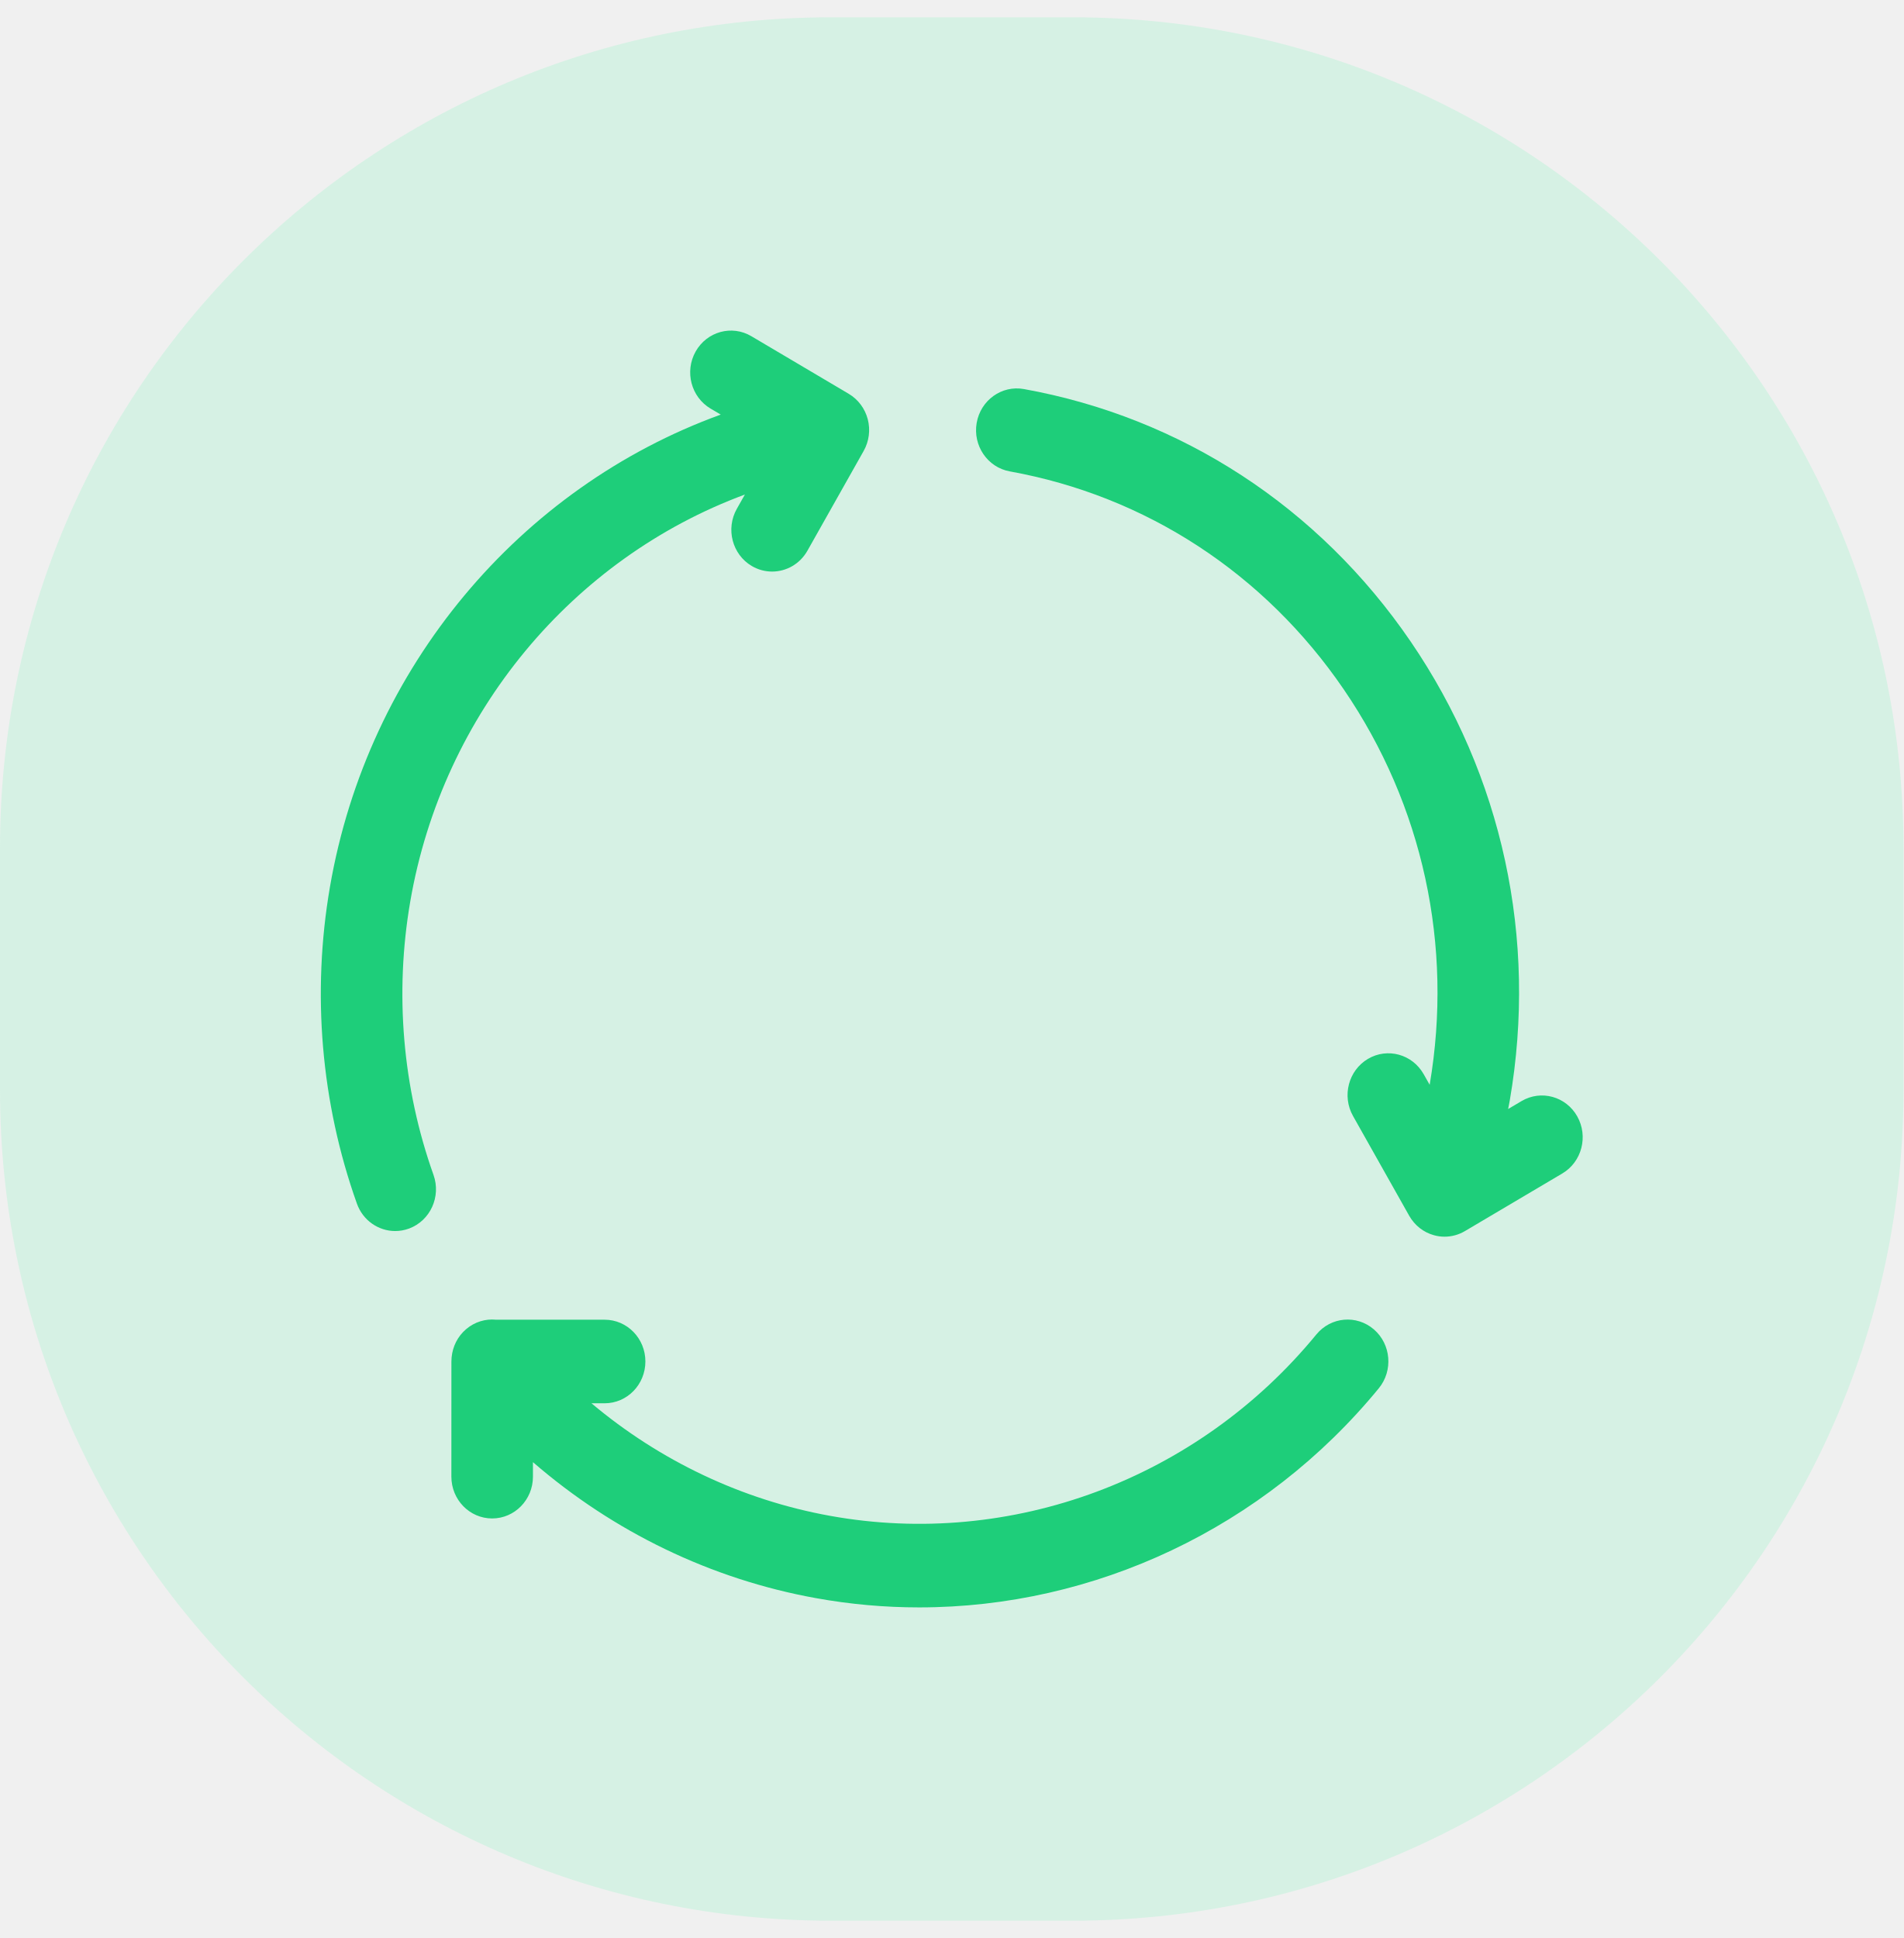
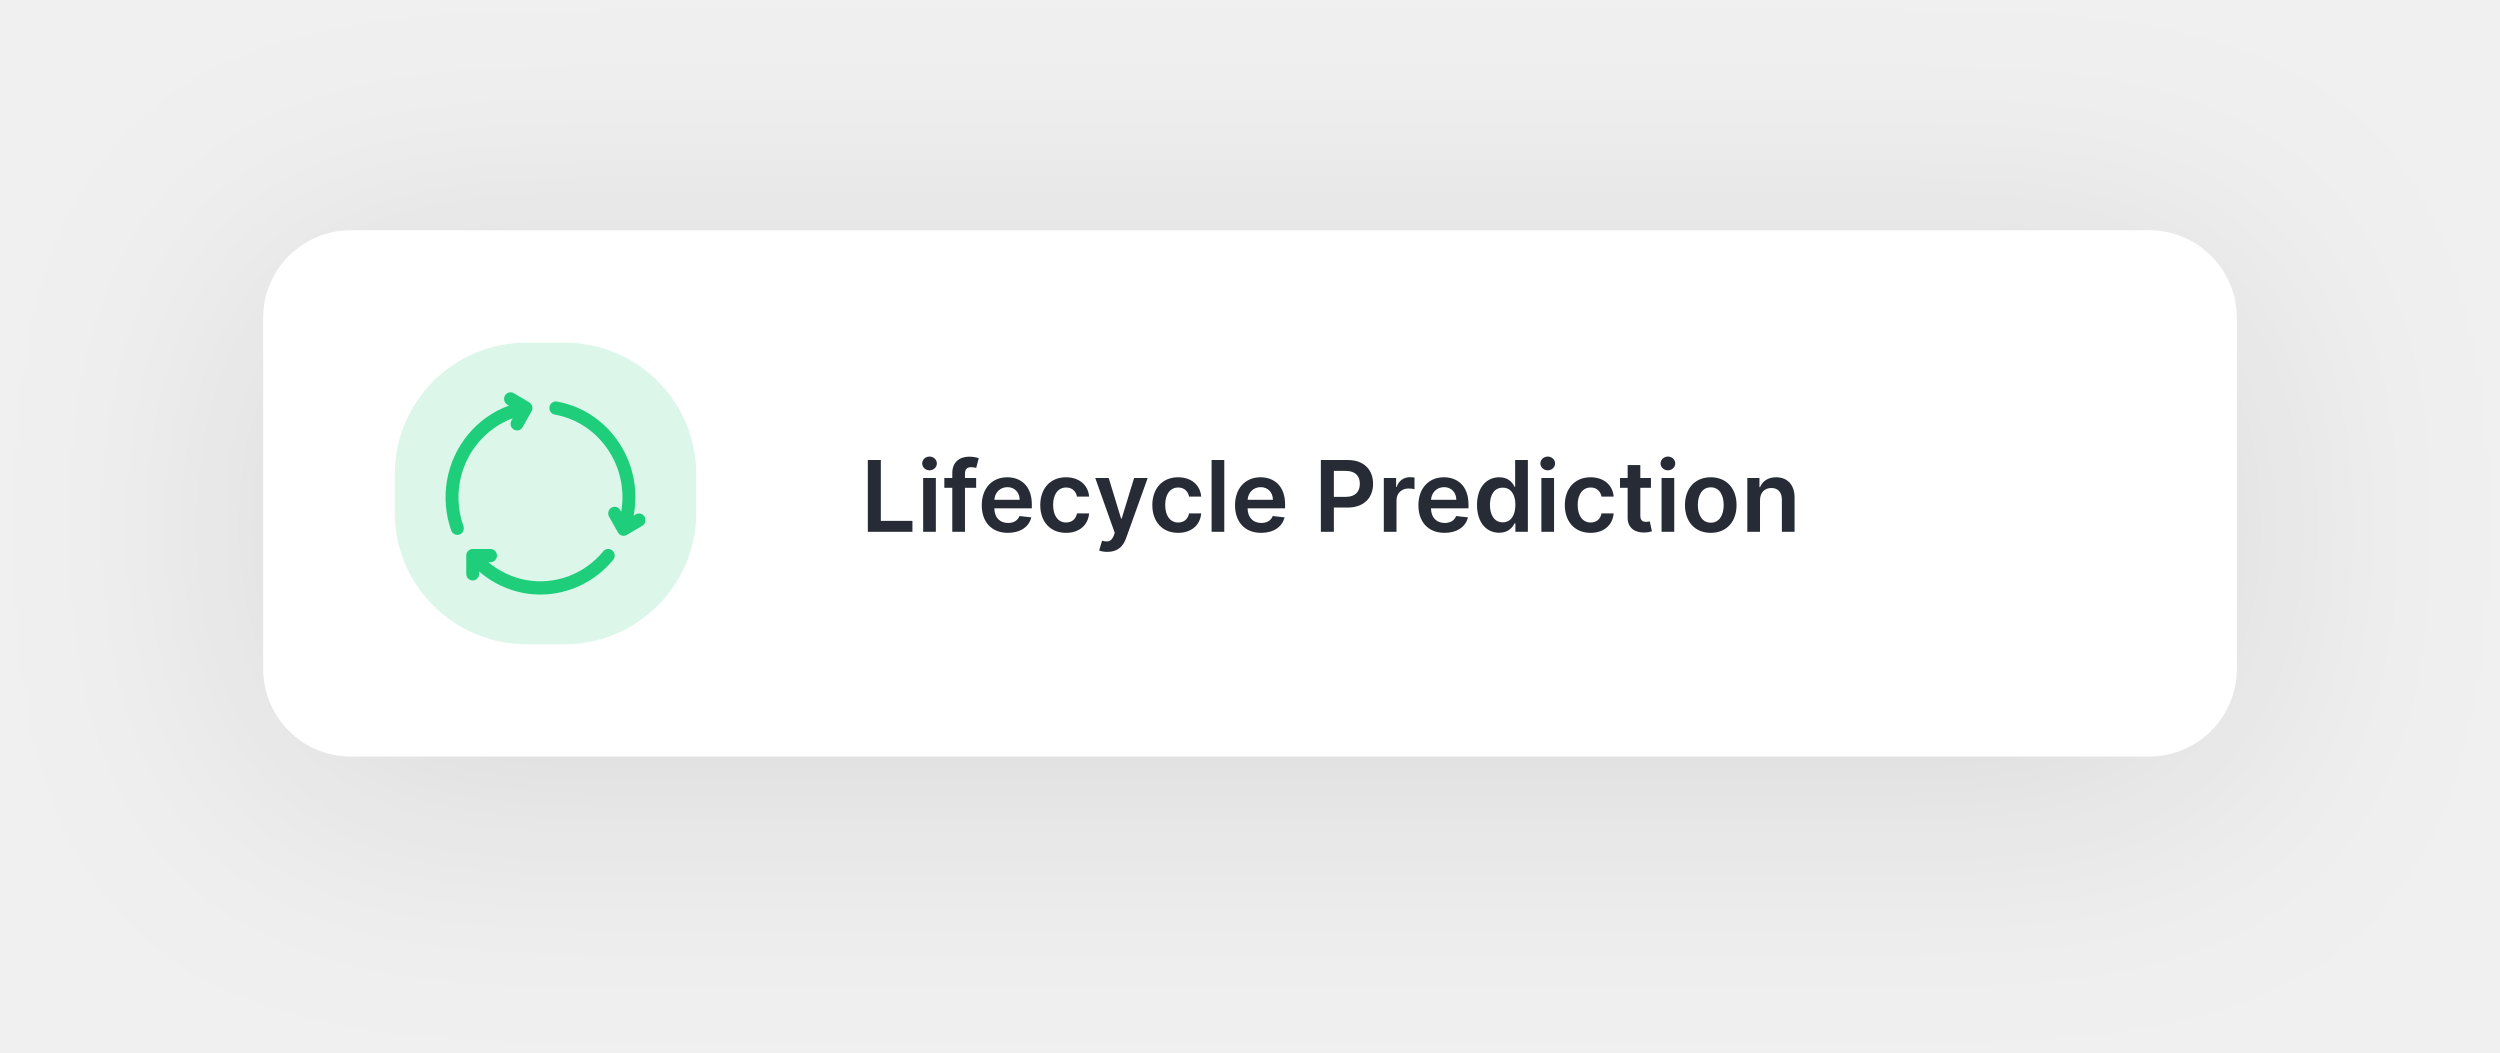
- <svg xmlns="http://www.w3.org/2000/svg" width="55" height="56" viewBox="0 0 55 56" fill="none">
-   <rect opacity="0.6" y="0.5" width="55" height="55" rx="24" fill="#C5F2DC" />
-   <path d="M11.854 26.05C12.793 20.596 16.55 16.13 21.523 14.29L21.289 14.704C20.964 15.282 21.157 16.021 21.72 16.354C21.906 16.464 22.109 16.516 22.309 16.516C22.716 16.516 23.112 16.3 23.33 15.913L24.955 13.03C25.111 12.753 25.154 12.423 25.073 12.114C24.992 11.804 24.794 11.54 24.524 11.38L21.71 9.715C21.146 9.381 20.426 9.579 20.1 10.157C19.775 10.735 19.968 11.473 20.532 11.807L20.825 11.98C15.019 14.087 10.626 19.28 9.533 25.631C9.005 28.7 9.274 31.863 10.312 34.778C10.486 35.268 10.938 35.572 11.419 35.572C11.553 35.572 11.689 35.548 11.822 35.499C12.434 35.27 12.749 34.577 12.526 33.95C11.63 31.433 11.398 28.702 11.854 26.05Z" fill="#1ECE7A" />
-   <path d="M39.696 38.413C39.197 37.984 38.454 38.05 38.035 38.56C34.607 42.74 29.223 44.749 23.983 43.801C21.439 43.341 19.066 42.21 17.09 40.549H17.47C18.121 40.549 18.648 40.008 18.648 39.341C18.648 38.674 18.121 38.134 17.47 38.134H14.332C14.03 38.104 13.716 38.194 13.465 38.41C13.219 38.621 13.08 38.912 13.05 39.214C13.05 39.215 13.05 39.216 13.049 39.218C13.049 39.218 13.049 39.218 13.049 39.218C13.046 39.253 13.045 39.288 13.044 39.323C13.044 39.329 13.043 39.335 13.043 39.341L13.042 42.669C13.042 43.336 13.569 43.877 14.22 43.877H14.22C14.871 43.877 15.399 43.337 15.399 42.67L15.399 42.25C17.724 44.264 20.545 45.632 23.573 46.179C24.567 46.359 25.566 46.447 26.558 46.447C31.621 46.447 36.522 44.16 39.84 40.115C40.258 39.604 40.194 38.842 39.696 38.413Z" fill="#1ECE7A" />
-   <path d="M45.573 32.258C45.248 31.681 44.527 31.483 43.963 31.817L43.576 32.046C43.592 31.96 43.611 31.876 43.625 31.79C44.428 27.123 43.41 22.416 40.758 18.535C38.106 14.654 34.138 12.064 29.585 11.242C28.944 11.126 28.333 11.565 28.22 12.222C28.107 12.878 28.535 13.505 29.176 13.621C33.109 14.331 36.537 16.568 38.827 19.921C41.114 23.267 41.994 27.323 41.309 31.346L41.136 31.04C40.81 30.462 40.09 30.264 39.526 30.597C38.962 30.931 38.769 31.669 39.094 32.247L40.718 35.131C40.875 35.408 41.132 35.611 41.434 35.693C41.535 35.721 41.637 35.735 41.739 35.735C41.944 35.735 42.148 35.68 42.328 35.573L45.142 33.908C45.705 33.575 45.898 32.836 45.573 32.258Z" fill="#1ECE7A" />
+ <svg xmlns="http://www.w3.org/2000/svg" width="456" height="192" viewBox="0 0 456 192" fill="none">
+   <g filter="url(#filter0_d)">
+     <rect x="48" y="42" width="360" height="96" rx="16" fill="white" />
+   </g>
+   <path d="M158.291 97H166.428V95.012H160.663V83.909H158.291V97ZM168.384 97H170.698V87.182H168.384V97ZM169.548 85.788C170.283 85.788 170.884 85.226 170.884 84.535C170.884 83.839 170.283 83.276 169.548 83.276C168.806 83.276 168.205 83.839 168.205 84.535C168.205 85.226 168.806 85.788 169.548 85.788ZM178.051 87.182H176.012V86.408C176.012 85.641 176.331 85.213 177.194 85.213C177.558 85.213 177.865 85.296 178.057 85.354L178.524 83.564C178.223 83.462 177.565 83.296 176.766 83.296C175.059 83.296 173.698 84.273 173.698 86.255V87.182H172.247V88.972H173.698V97H176.012V88.972H178.051V87.182ZM183.84 97.192C186.129 97.192 187.701 96.073 188.11 94.367L185.95 94.124C185.636 94.954 184.869 95.389 183.872 95.389C182.376 95.389 181.386 94.405 181.366 92.724H188.206V92.014C188.206 88.569 186.135 87.054 183.719 87.054C180.906 87.054 179.072 89.119 179.072 92.148C179.072 95.229 180.881 97.192 183.84 97.192ZM181.373 91.164C181.443 89.911 182.37 88.856 183.751 88.856C185.08 88.856 185.975 89.828 185.988 91.164H181.373ZM194.446 97.192C196.914 97.192 198.486 95.728 198.652 93.644H196.441C196.242 94.699 195.482 95.306 194.465 95.306C193.021 95.306 192.088 94.098 192.088 92.091C192.088 90.109 193.04 88.921 194.465 88.921C195.578 88.921 196.262 89.636 196.441 90.582H198.652C198.492 88.454 196.83 87.054 194.433 87.054C191.557 87.054 189.742 89.131 189.742 92.129C189.742 95.102 191.512 97.192 194.446 97.192ZM201.99 100.663C203.793 100.663 204.835 99.729 205.391 98.189L209.335 87.195L206.861 87.182L204.592 94.597H204.49L202.227 87.182H199.772L203.333 97.204L203.135 97.735C202.694 98.822 202.029 98.905 201.019 98.617L200.482 100.413C200.795 100.548 201.358 100.663 201.99 100.663ZM214.89 97.192C217.357 97.192 218.929 95.728 219.096 93.644H216.884C216.686 94.699 215.925 95.306 214.909 95.306C213.464 95.306 212.531 94.098 212.531 92.091C212.531 90.109 213.483 88.921 214.909 88.921C216.021 88.921 216.705 89.636 216.884 90.582H219.096C218.936 88.454 217.274 87.054 214.877 87.054C212 87.054 210.185 89.131 210.185 92.129C210.185 95.102 211.956 97.192 214.89 97.192ZM223.309 83.909H220.996V97H223.309V83.909ZM230.036 97.192C232.324 97.192 233.896 96.073 234.305 94.367L232.145 94.124C231.832 94.954 231.065 95.389 230.067 95.389C228.572 95.389 227.581 94.405 227.562 92.724H234.401V92.014C234.401 88.569 232.33 87.054 229.914 87.054C227.102 87.054 225.267 89.119 225.267 92.148C225.267 95.229 227.076 97.192 230.036 97.192ZM227.568 91.164C227.638 89.911 228.565 88.856 229.946 88.856C231.276 88.856 232.17 89.828 232.183 91.164H227.568ZM240.926 97H243.297V92.577H245.803C248.827 92.577 250.45 90.761 250.45 88.243C250.45 85.744 248.846 83.909 245.835 83.909H240.926V97ZM243.297 90.627V85.891H245.471C247.248 85.891 248.034 86.849 248.034 88.243C248.034 89.636 247.248 90.627 245.483 90.627H243.297ZM252.408 97H254.722V91.228C254.722 89.981 255.661 89.099 256.933 89.099C257.323 89.099 257.809 89.17 258.007 89.234V87.105C257.796 87.067 257.432 87.041 257.176 87.041C256.051 87.041 255.112 87.68 254.754 88.818H254.651V87.182H252.408V97ZM263.487 97.192C265.775 97.192 267.347 96.073 267.757 94.367L265.596 94.124C265.283 94.954 264.516 95.389 263.519 95.389C262.023 95.389 261.032 94.405 261.013 92.724H267.852V92.014C267.852 88.569 265.781 87.054 263.365 87.054C260.553 87.054 258.718 89.119 258.718 92.148C258.718 95.229 260.527 97.192 263.487 97.192ZM261.019 91.164C261.09 89.911 262.017 88.856 263.397 88.856C264.727 88.856 265.622 89.828 265.634 91.164H261.019ZM273.453 97.173C275.141 97.173 275.902 96.169 276.266 95.453H276.407V97H278.682V83.909H276.362V88.805H276.266C275.914 88.096 275.192 87.054 273.46 87.054C271.191 87.054 269.407 88.831 269.407 92.104C269.407 95.338 271.14 97.173 273.453 97.173ZM274.099 95.274C272.571 95.274 271.766 93.932 271.766 92.091C271.766 90.263 272.559 88.952 274.099 88.952C275.588 88.952 276.407 90.186 276.407 92.091C276.407 93.996 275.576 95.274 274.099 95.274ZM281.148 97H283.462V87.182H281.148V97ZM282.311 85.788C283.046 85.788 283.647 85.226 283.647 84.535C283.647 83.839 283.046 83.276 282.311 83.276C281.57 83.276 280.969 83.839 280.969 84.535C280.969 85.226 281.57 85.788 282.311 85.788ZM290.124 97.192C292.591 97.192 294.164 95.728 294.33 93.644H292.118C291.92 94.699 291.159 95.306 290.143 95.306C288.699 95.306 287.765 94.098 287.765 92.091C287.765 90.109 288.718 88.921 290.143 88.921C291.255 88.921 291.939 89.636 292.118 90.582H294.33C294.17 88.454 292.508 87.054 290.111 87.054C287.235 87.054 285.419 89.131 285.419 92.129C285.419 95.102 287.19 97.192 290.124 97.192ZM301.133 87.182H299.196V84.829H296.882V87.182H295.488V88.972H296.882V94.43C296.869 96.278 298.211 97.185 299.95 97.134C300.608 97.115 301.062 96.987 301.312 96.904L300.922 95.095C300.794 95.127 300.532 95.185 300.244 95.185C299.662 95.185 299.196 94.98 299.196 94.047V88.972H301.133V87.182ZM303.068 97H305.382V87.182H303.068V97ZM304.231 85.788C304.966 85.788 305.567 85.226 305.567 84.535C305.567 83.839 304.966 83.276 304.231 83.276C303.49 83.276 302.889 83.839 302.889 84.535C302.889 85.226 303.49 85.788 304.231 85.788ZM312.044 97.192C314.92 97.192 316.748 95.165 316.748 92.129C316.748 89.087 314.92 87.054 312.044 87.054C309.167 87.054 307.339 89.087 307.339 92.129C307.339 95.165 309.167 97.192 312.044 97.192ZM312.057 95.338C310.465 95.338 309.685 93.919 309.685 92.123C309.685 90.327 310.465 88.888 312.057 88.888C313.623 88.888 314.403 90.327 314.403 92.123C314.403 93.919 313.623 95.338 312.057 95.338ZM321.026 91.247C321.026 89.828 321.883 89.01 323.104 89.01C324.299 89.01 325.015 89.796 325.015 91.106V97H327.329V90.749C327.335 88.396 325.993 87.054 323.967 87.054C322.496 87.054 321.487 87.757 321.039 88.85H320.924V87.182H318.712V97H321.026V91.247Z" fill="#262B35" />
+   <rect opacity="0.6" x="72" y="62.5" width="55" height="55" rx="24" fill="#C5F2DC" />
+   <path d="M83.854 88.05C84.793 82.596 88.55 78.13 93.523 76.29L93.289 76.704C92.964 77.282 93.157 78.021 93.72 78.354C93.906 78.464 94.109 78.516 94.309 78.516C94.716 78.516 95.112 78.3 95.33 77.913L96.955 75.03C97.111 74.753 97.154 74.423 97.073 74.114C96.992 73.804 96.794 73.54 96.524 73.38L93.71 71.715C93.146 71.381 92.426 71.579 92.1 72.157C91.775 72.734 91.968 73.473 92.532 73.807L92.825 73.98C87.019 76.087 82.626 81.28 81.533 87.631C81.005 90.7 81.274 93.863 82.311 96.778C82.486 97.268 82.938 97.572 83.419 97.572C83.553 97.572 83.689 97.548 83.822 97.499C84.434 97.27 84.749 96.577 84.526 95.95C83.63 93.433 83.397 90.702 83.854 88.05Z" fill="#1ECE7A" />
+   <path d="M111.696 100.413C111.197 99.984 110.454 100.05 110.035 100.56C106.607 104.74 101.223 106.749 95.983 105.801C93.439 105.341 91.066 104.21 89.091 102.549H89.47C90.121 102.549 90.648 102.008 90.648 101.341C90.648 100.674 90.121 100.134 89.47 100.134H86.332C86.03 100.104 85.716 100.194 85.465 100.41C85.219 100.621 85.08 100.912 85.05 101.214C85.05 101.215 85.05 101.216 85.049 101.217C85.049 101.218 85.049 101.218 85.049 101.218C85.046 101.253 85.045 101.288 85.044 101.323C85.044 101.329 85.043 101.335 85.043 101.341L85.042 104.669C85.042 105.336 85.569 105.877 86.22 105.878H86.221C86.871 105.878 87.399 105.337 87.399 104.67L87.399 104.25C89.724 106.264 92.545 107.632 95.573 108.179C96.567 108.359 97.566 108.447 98.558 108.447C103.621 108.447 108.522 106.16 111.84 102.115C112.258 101.604 112.194 100.842 111.696 100.413Z" fill="#1ECE7A" />
+   <path d="M117.573 94.258C117.248 93.681 116.527 93.483 115.963 93.817L115.576 94.046C115.592 93.96 115.611 93.876 115.625 93.79C116.428 89.124 115.41 84.416 112.758 80.535C110.106 76.654 106.138 74.064 101.585 73.242C100.944 73.126 100.333 73.565 100.22 74.222C100.107 74.878 100.535 75.505 101.176 75.621C105.109 76.331 108.537 78.568 110.827 81.921C113.114 85.266 113.994 89.323 113.308 93.346L113.136 93.04C112.81 92.462 112.09 92.264 111.526 92.597C110.962 92.931 110.769 93.669 111.094 94.247L112.718 97.131C112.875 97.408 113.132 97.611 113.434 97.693C113.535 97.721 113.637 97.735 113.739 97.735C113.944 97.735 114.148 97.68 114.328 97.573L117.142 95.908C117.705 95.575 117.899 94.836 117.573 94.258Z" fill="#1ECE7A" />
+   <defs>
+     <filter id="filter0_d" x="0" y="0" width="456" height="192" filterUnits="userSpaceOnUse" color-interpolation-filters="sRGB">
+       <feFlood flood-opacity="0" result="BackgroundImageFix" />
+       <feColorMatrix in="SourceAlpha" type="matrix" values="0 0 0 0 0 0 0 0 0 0 0 0 0 0 0 0 0 0 127 0" result="hardAlpha" />
+       <feOffset dy="6" />
+       <feGaussianBlur stdDeviation="24" />
+       <feColorMatrix type="matrix" values="0 0 0 0 0 0 0 0 0 0 0 0 0 0 0 0 0 0 0.1 0" />
+       <feBlend mode="normal" in2="BackgroundImageFix" result="effect1_dropShadow" />
+       <feBlend mode="normal" in="SourceGraphic" in2="effect1_dropShadow" result="shape" />
+     </filter>
+   </defs>
</svg>
